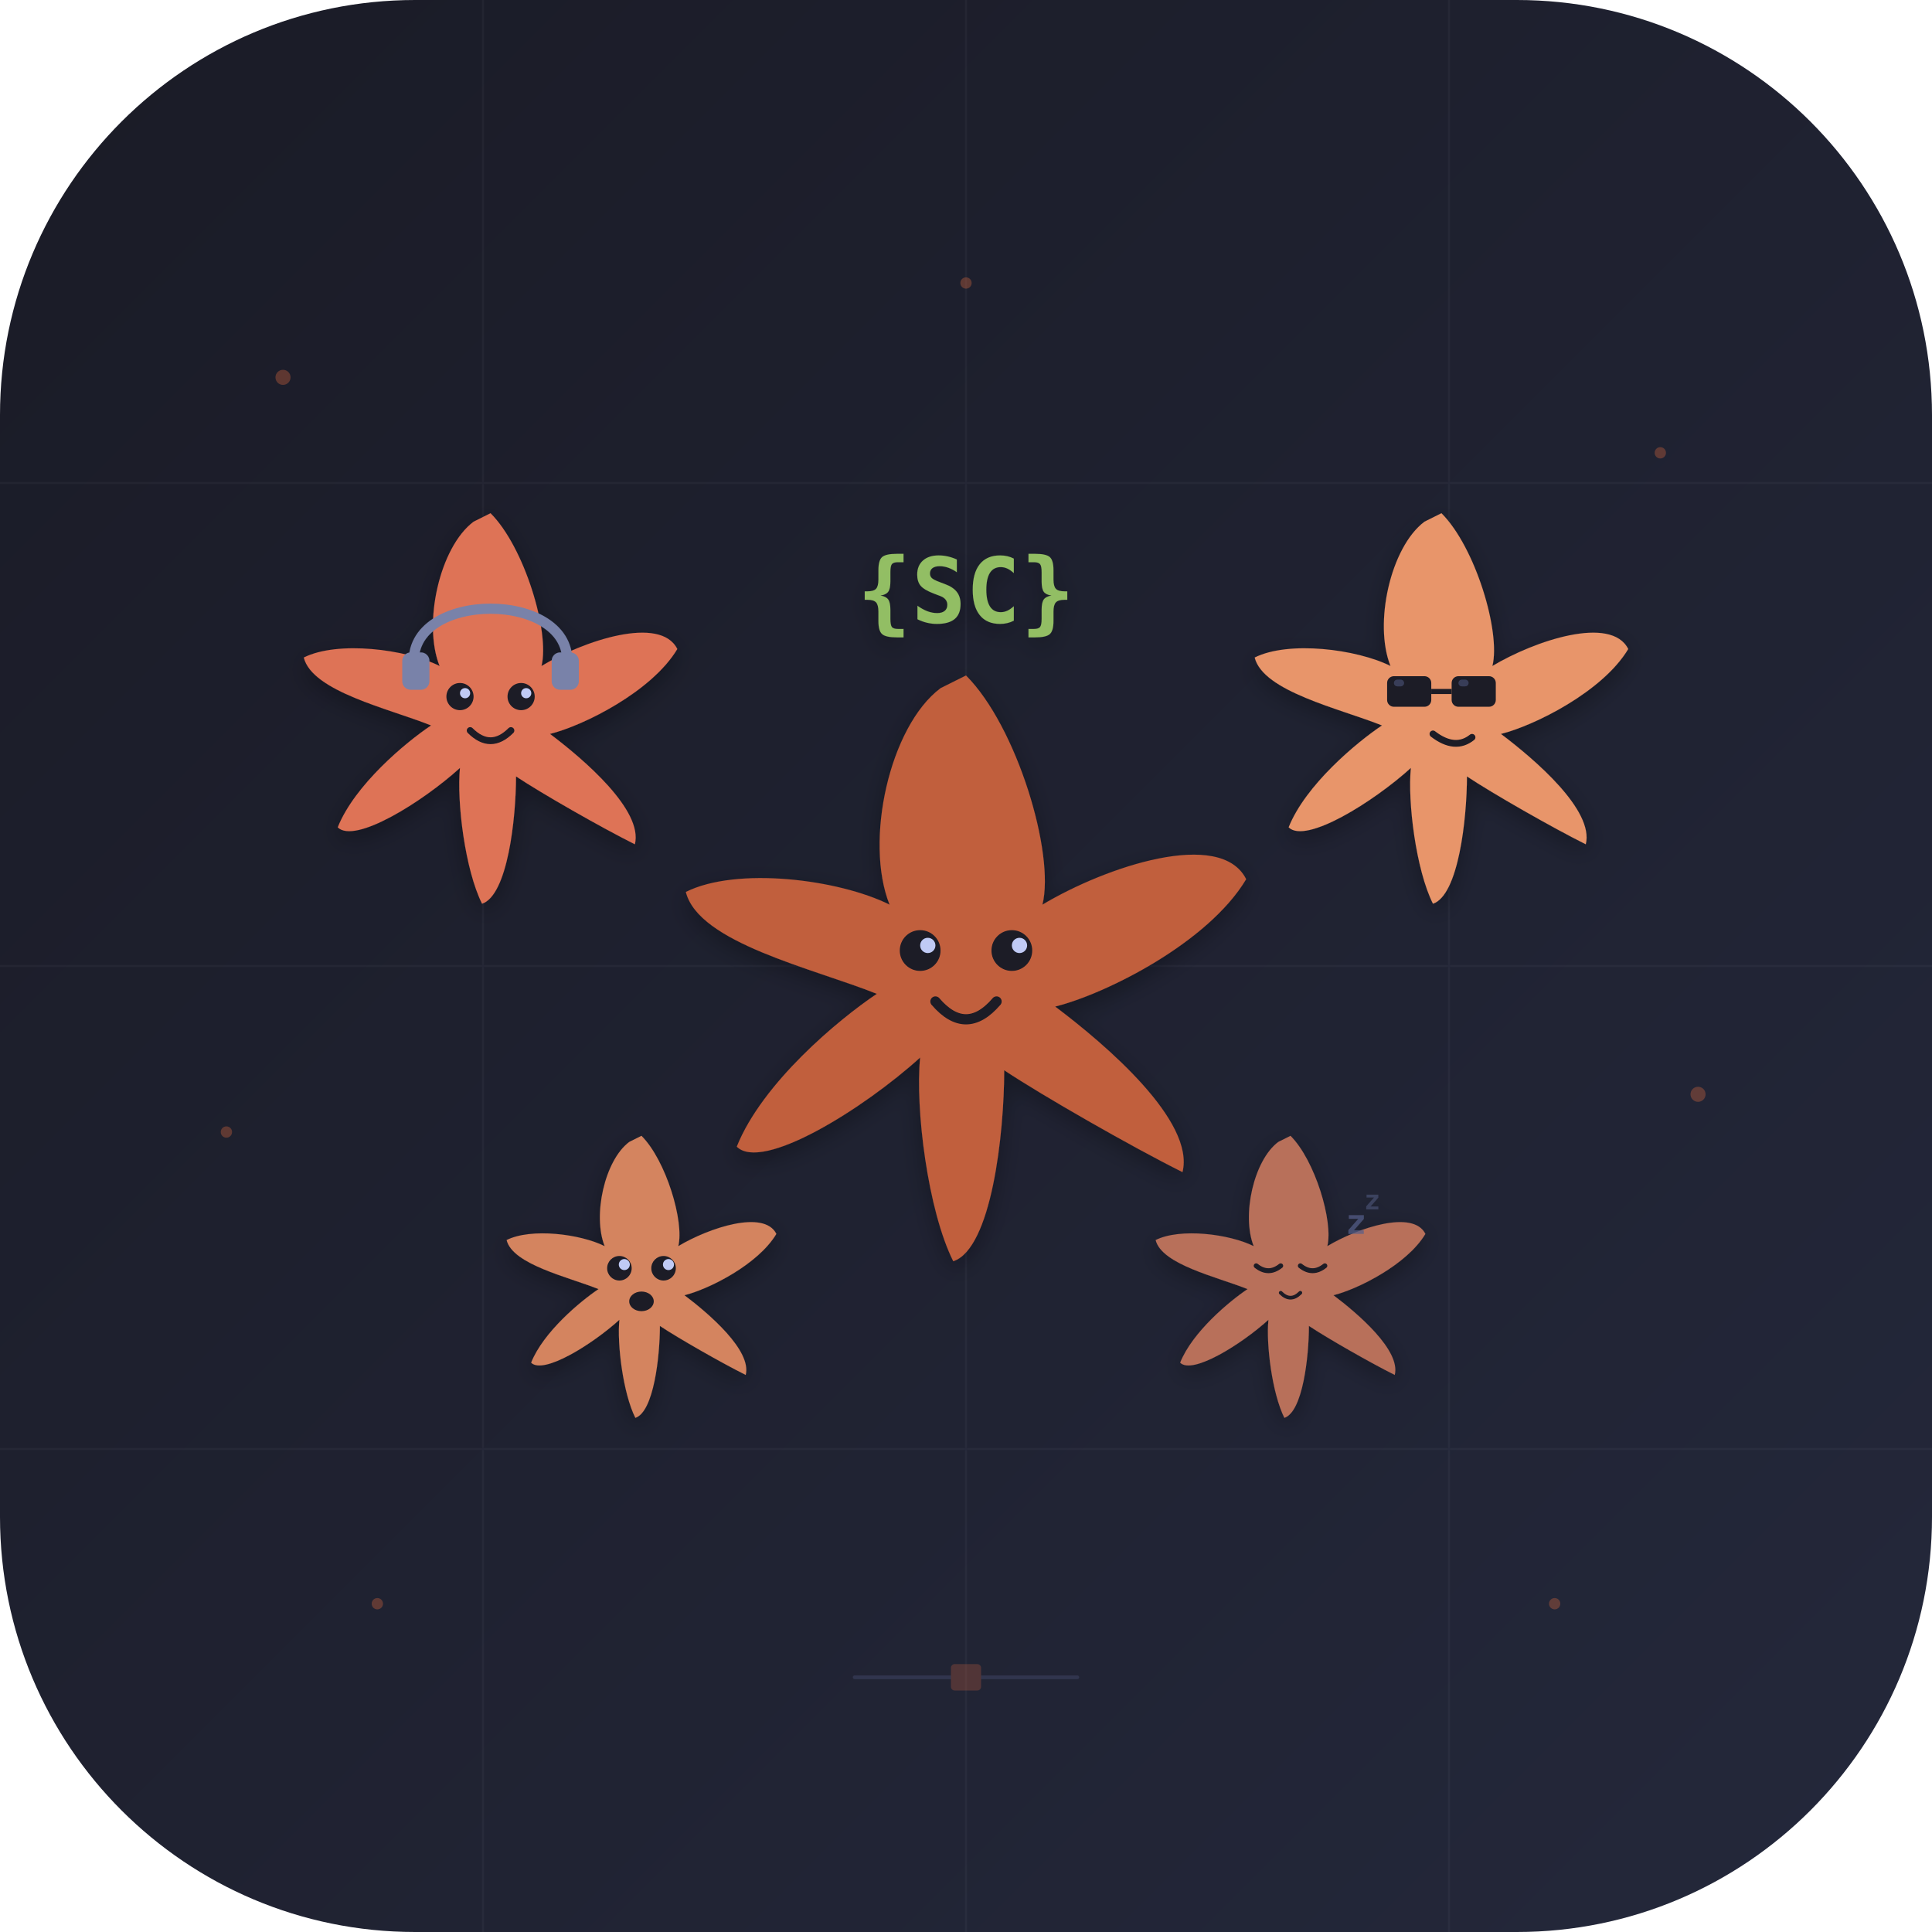
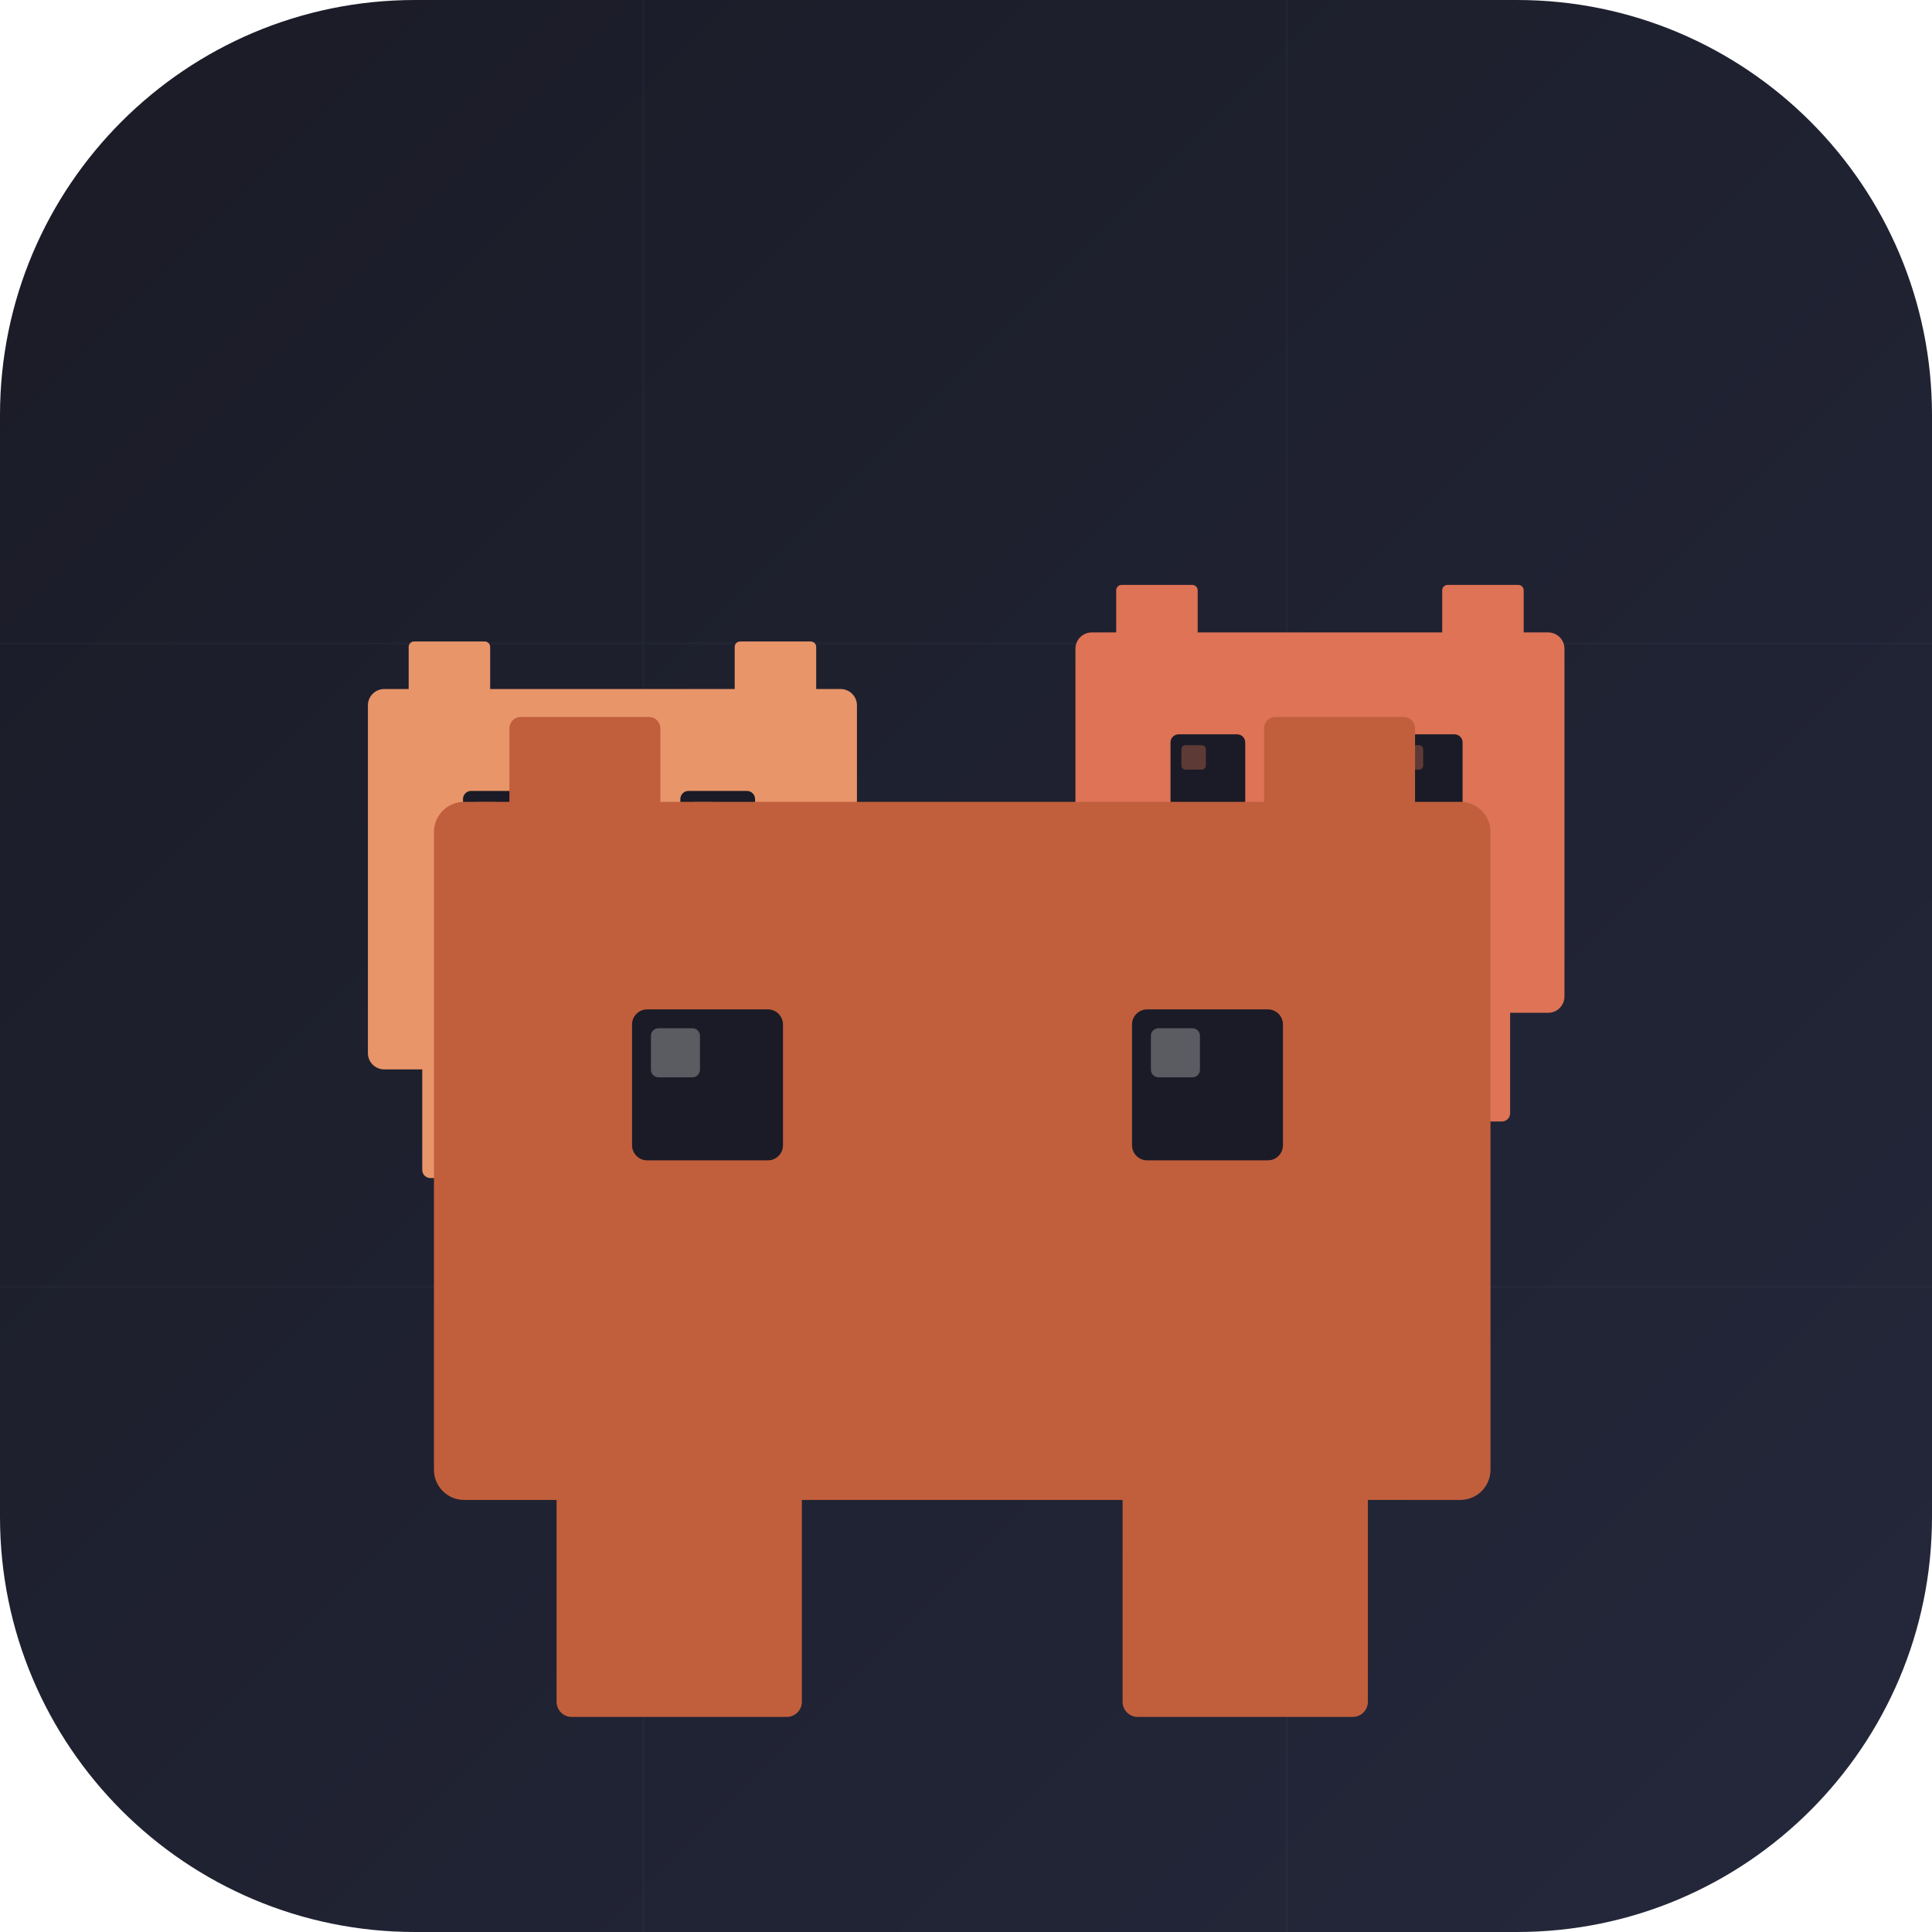
<svg xmlns="http://www.w3.org/2000/svg" viewBox="0 0 1024 1024">
  <defs>
    <linearGradient id="bg" x1="0%" y1="0%" x2="100%" y2="100%">
      <stop offset="0%" style="stop-color:#1A1B26" />
      <stop offset="100%" style="stop-color:#24283B" />
    </linearGradient>
-     <filter id="glow">
-       <feGaussianBlur stdDeviation="8" result="blur" />
-       <feComposite in="SourceGraphic" in2="blur" operator="over" />
-     </filter>
-     <filter id="shadow">
-       <feDropShadow dx="0" dy="4" stdDeviation="6" flood-color="#000" flood-opacity="0.3" />
-     </filter>
  </defs>
  <rect width="1024" height="1024" rx="220" fill="url(#bg)" />
-   <g opacity="0.04" stroke="#C0CAF5" stroke-width="1">
-     <line x1="0" y1="256" x2="1024" y2="256" />
-     <line x1="0" y1="512" x2="1024" y2="512" />
-     <line x1="0" y1="768" x2="1024" y2="768" />
-     <line x1="256" y1="0" x2="256" y2="1024" />
-     <line x1="512" y1="0" x2="512" y2="1024" />
-     <line x1="768" y1="0" x2="768" y2="1024" />
+   <g opacity="0.035" stroke="#C0CAF5" stroke-width="1">
+     <line x1="0" y1="341" x2="1024" y2="341" />
+     <line x1="0" y1="682" x2="1024" y2="682" />
+     <line x1="341" y1="0" x2="341" y2="1024" />
+     <line x1="682" y1="0" x2="682" y2="1024" />
  </g>
-   <g transform="translate(512, 520)" filter="url(#shadow)">
-     <g transform="scale(1.35)">
-       <path d="         M 0,-120         C 20,-100 35,-50 30,-30         C 55,-45 100,-60 110,-40         C 95,-15 55,5 35,10         C 55,25 90,55 85,75         C 65,65 30,45 15,35         C 15,60 10,105 -5,110         C -15,90 -20,50 -18,30         C -40,50 -80,75 -90,65         C -80,40 -50,15 -35,5         C -60,-5 -105,-15 -110,-35         C -90,-45 -50,-40 -30,-30         C -40,-55 -30,-100 -10,-115         Z       " fill="#C15F3C" />
-       <circle cx="-18" cy="-12" r="8" fill="#1A1B26" />
-       <circle cx="18" cy="-12" r="8" fill="#1A1B26" />
-       <circle cx="-15" cy="-14" r="3" fill="#C0CAF5" />
-       <circle cx="21" cy="-14" r="3" fill="#C0CAF5" />
-       <path d="M -12,8 Q 0,22 12,8" stroke="#1A1B26" stroke-width="4" fill="none" stroke-linecap="round" />
-     </g>
-     <g transform="translate(0, -190)">
-       <text x="0" y="0" text-anchor="middle" font-family="monospace" font-size="48" font-weight="bold" fill="#9ECE6A" opacity="0.9">{SC}</text>
-     </g>
+   <g transform="translate(195, 340) scale(0.72)">
+     <rect x="30" y="0" width="60" height="50" rx="4" fill="#E8956A" />
+     <rect x="270" y="0" width="60" height="50" rx="4" fill="#E8956A" />
+     <rect x="0" y="35" width="360" height="280" rx="12" fill="#E8956A" />
+     <rect x="70" y="110" width="55" height="55" rx="6" fill="#1A1B26" />
+     <rect x="230" y="110" width="55" height="55" rx="6" fill="#1A1B26" />
+     <rect x="78" y="118" width="18" height="18" rx="3" fill="#E8956A" opacity="0.35" />
+     <rect x="238" y="118" width="18" height="18" rx="3" fill="#E8956A" opacity="0.35" />
+     <rect x="40" y="295" width="90" height="100" rx="6" fill="#E8956A" />
+     <rect x="230" y="295" width="90" height="100" rx="6" fill="#E8956A" />
  </g>
-   <g transform="translate(260, 380)" filter="url(#shadow)">
-     <g transform="scale(0.9)">
-       <path d="         M 0,-120         C 20,-100 35,-50 30,-30         C 55,-45 100,-60 110,-40         C 95,-15 55,5 35,10         C 55,25 90,55 85,75         C 65,65 30,45 15,35         C 15,60 10,105 -5,110         C -15,90 -20,50 -18,30         C -40,50 -80,75 -90,65         C -80,40 -50,15 -35,5         C -60,-5 -105,-15 -110,-35         C -90,-45 -50,-40 -30,-30         C -40,-55 -30,-100 -10,-115         Z       " fill="#DE7356" />
-       <circle cx="-18" cy="-12" r="8" fill="#1A1B26" />
-       <circle cx="18" cy="-12" r="8" fill="#1A1B26" />
-       <circle cx="-15" cy="-14" r="3" fill="#C0CAF5" />
-       <circle cx="21" cy="-14" r="3" fill="#C0CAF5" />
-       <path d="M -12,8 Q 0,20 12,8" stroke="#1A1B26" stroke-width="4" fill="none" stroke-linecap="round" />
-       <path d="M -45,-30 C -50,-75 50,-75 45,-30" stroke="#7982A9" stroke-width="6" fill="none" stroke-linecap="round" />
-       <rect x="-52" y="-38" width="16" height="22" rx="5" fill="#7982A9" />
-       <rect x="36" y="-38" width="16" height="22" rx="5" fill="#7982A9" />
-     </g>
+   <g transform="translate(570, 310) scale(0.72)">
+     <rect x="30" y="0" width="60" height="50" rx="4" fill="#DE7356" />
+     <rect x="270" y="0" width="60" height="50" rx="4" fill="#DE7356" />
+     <rect x="0" y="35" width="360" height="280" rx="12" fill="#DE7356" />
+     <rect x="70" y="110" width="55" height="55" rx="6" fill="#1A1B26" />
+     <rect x="230" y="110" width="55" height="55" rx="6" fill="#1A1B26" />
+     <rect x="78" y="118" width="18" height="18" rx="3" fill="#DE7356" opacity="0.35" />
+     <rect x="238" y="118" width="18" height="18" rx="3" fill="#DE7356" opacity="0.35" />
+     <rect x="40" y="295" width="90" height="100" rx="6" fill="#DE7356" />
+     <rect x="230" y="295" width="90" height="100" rx="6" fill="#DE7356" />
  </g>
-   <g transform="translate(764, 380)" filter="url(#shadow)">
-     <g transform="scale(0.9)">
-       <path d="         M 0,-120         C 20,-100 35,-50 30,-30         C 55,-45 100,-60 110,-40         C 95,-15 55,5 35,10         C 55,25 90,55 85,75         C 65,65 30,45 15,35         C 15,60 10,105 -5,110         C -15,90 -20,50 -18,30         C -40,50 -80,75 -90,65         C -80,40 -50,15 -35,5         C -60,-5 -105,-15 -110,-35         C -90,-45 -50,-40 -30,-30         C -40,-55 -30,-100 -10,-115         Z       " fill="#E8956A" />
-       <rect x="-32" y="-24" width="26" height="18" rx="4" fill="#1A1B26" />
-       <rect x="6" y="-24" width="26" height="18" rx="4" fill="#1A1B26" />
-       <line x1="-6" y1="-15" x2="6" y2="-15" stroke="#1A1B26" stroke-width="3" />
-       <rect x="-28" y="-22" width="6" height="4" rx="2" fill="#565F89" opacity="0.5" />
-       <rect x="10" y="-22" width="6" height="4" rx="2" fill="#565F89" opacity="0.5" />
-       <path d="M -5,10 Q 8,20 18,12" stroke="#1A1B26" stroke-width="4" fill="none" stroke-linecap="round" />
-     </g>
-   </g>
-   <g transform="translate(340, 680)" filter="url(#shadow)">
-     <g transform="scale(0.65)">
-       <path d="         M 0,-120         C 20,-100 35,-50 30,-30         C 55,-45 100,-60 110,-40         C 95,-15 55,5 35,10         C 55,25 90,55 85,75         C 65,65 30,45 15,35         C 15,60 10,105 -5,110         C -15,90 -20,50 -18,30         C -40,50 -80,75 -90,65         C -80,40 -50,15 -35,5         C -60,-5 -105,-15 -110,-35         C -90,-45 -50,-40 -30,-30         C -40,-55 -30,-100 -10,-115         Z       " fill="#D4845E" />
-       <circle cx="-18" cy="-12" r="10" fill="#1A1B26" />
-       <circle cx="18" cy="-12" r="10" fill="#1A1B26" />
-       <circle cx="-14" cy="-15" r="4.5" fill="#C0CAF5" />
-       <circle cx="22" cy="-15" r="4.5" fill="#C0CAF5" />
-       <ellipse cx="0" cy="15" rx="10" ry="8" fill="#1A1B26" />
-     </g>
-   </g>
-   <g transform="translate(684, 680)" filter="url(#shadow)">
-     <g transform="scale(0.65)">
-       <path d="         M 0,-120         C 20,-100 35,-50 30,-30         C 55,-45 100,-60 110,-40         C 95,-15 55,5 35,10         C 55,25 90,55 85,75         C 65,65 30,45 15,35         C 15,60 10,105 -5,110         C -15,90 -20,50 -18,30         C -40,50 -80,75 -90,65         C -80,40 -50,15 -35,5         C -60,-5 -105,-15 -110,-35         C -90,-45 -50,-40 -30,-30         C -40,-55 -30,-100 -10,-115         Z       " fill="#B8705A" />
-       <path d="M -28,-14 Q -18,-6 -8,-14" stroke="#1A1B26" stroke-width="4" fill="none" stroke-linecap="round" />
-       <path d="M 8,-14 Q 18,-6 28,-14" stroke="#1A1B26" stroke-width="4" fill="none" stroke-linecap="round" />
-       <text x="45" y="-40" font-family="monospace" font-size="28" font-weight="bold" fill="#565F89" opacity="0.7">z</text>
-       <text x="60" y="-60" font-family="monospace" font-size="22" font-weight="bold" fill="#565F89" opacity="0.5">z</text>
-       <path d="M -8,8 Q 0,16 8,8" stroke="#1A1B26" stroke-width="3" fill="none" stroke-linecap="round" />
-     </g>
-   </g>
-   <g fill="#C15F3C" opacity="0.4">
-     <circle cx="150" cy="200" r="4" />
-     <circle cx="880" cy="240" r="3" />
-     <circle cx="120" cy="600" r="3" />
-     <circle cx="900" cy="580" r="4" />
-     <circle cx="512" cy="150" r="3" />
-     <circle cx="200" cy="850" r="3" />
-     <circle cx="824" cy="850" r="3" />
-   </g>
-   <g transform="translate(512, 900)" opacity="0.3">
-     <rect x="-60" y="-12" width="120" height="2" rx="1" fill="#565F89" />
-     <rect x="-8" y="-18" width="16" height="14" rx="2" fill="#C15F3C">
-       <animate attributeName="opacity" values="1;0;1" dur="1.2s" repeatCount="indefinite" />
-     </rect>
+   <g transform="translate(230, 380)">
+     <rect x="40" y="0" width="80" height="65" rx="6" fill="#C15F3C" />
+     <rect x="440" y="0" width="80" height="65" rx="6" fill="#C15F3C" />
+     <rect x="0" y="45" width="560" height="370" rx="16" fill="#C15F3C" />
+     <rect x="105" y="155" width="80" height="80" rx="8" fill="#1A1B26" />
+     <rect x="370" y="155" width="80" height="80" rx="8" fill="#1A1B26" />
+     <rect x="115" y="165" width="26" height="26" rx="4" fill="#F4F3EE" opacity="0.3" />
+     <rect x="380" y="165" width="26" height="26" rx="4" fill="#F4F3EE" opacity="0.3" />
+     <rect x="65" y="390" width="130" height="140" rx="8" fill="#C15F3C" />
+     <rect x="365" y="390" width="130" height="140" rx="8" fill="#C15F3C" />
  </g>
</svg>
